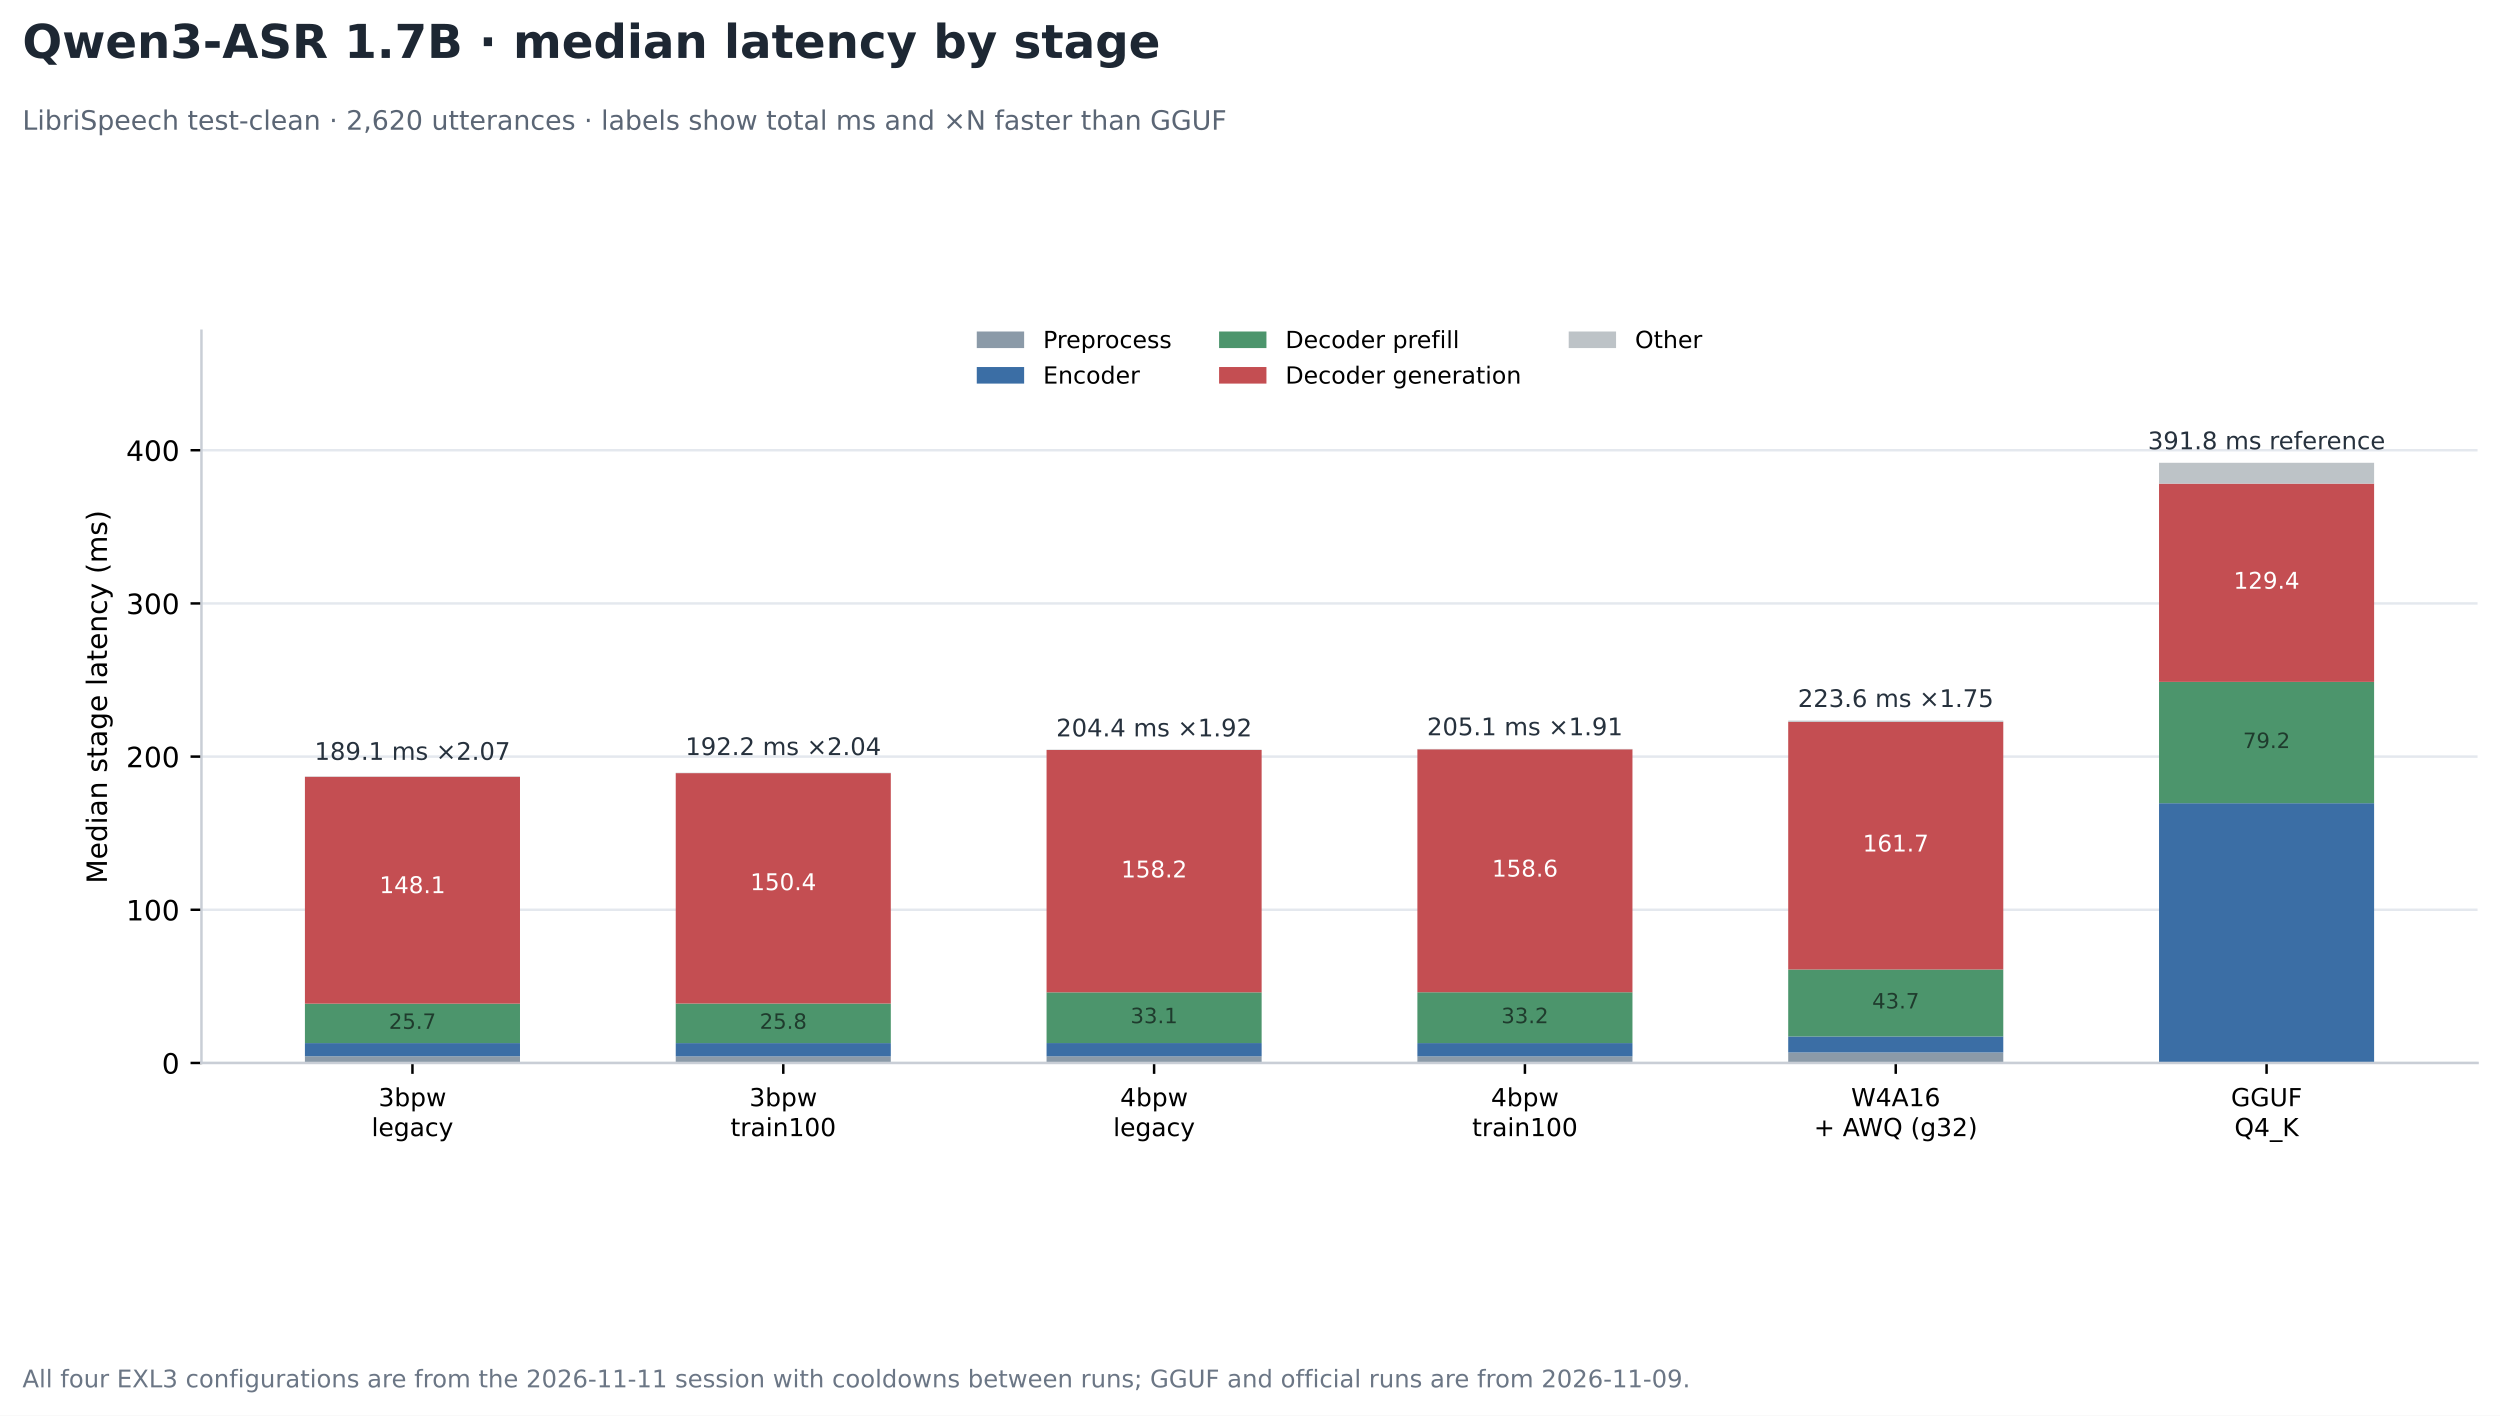
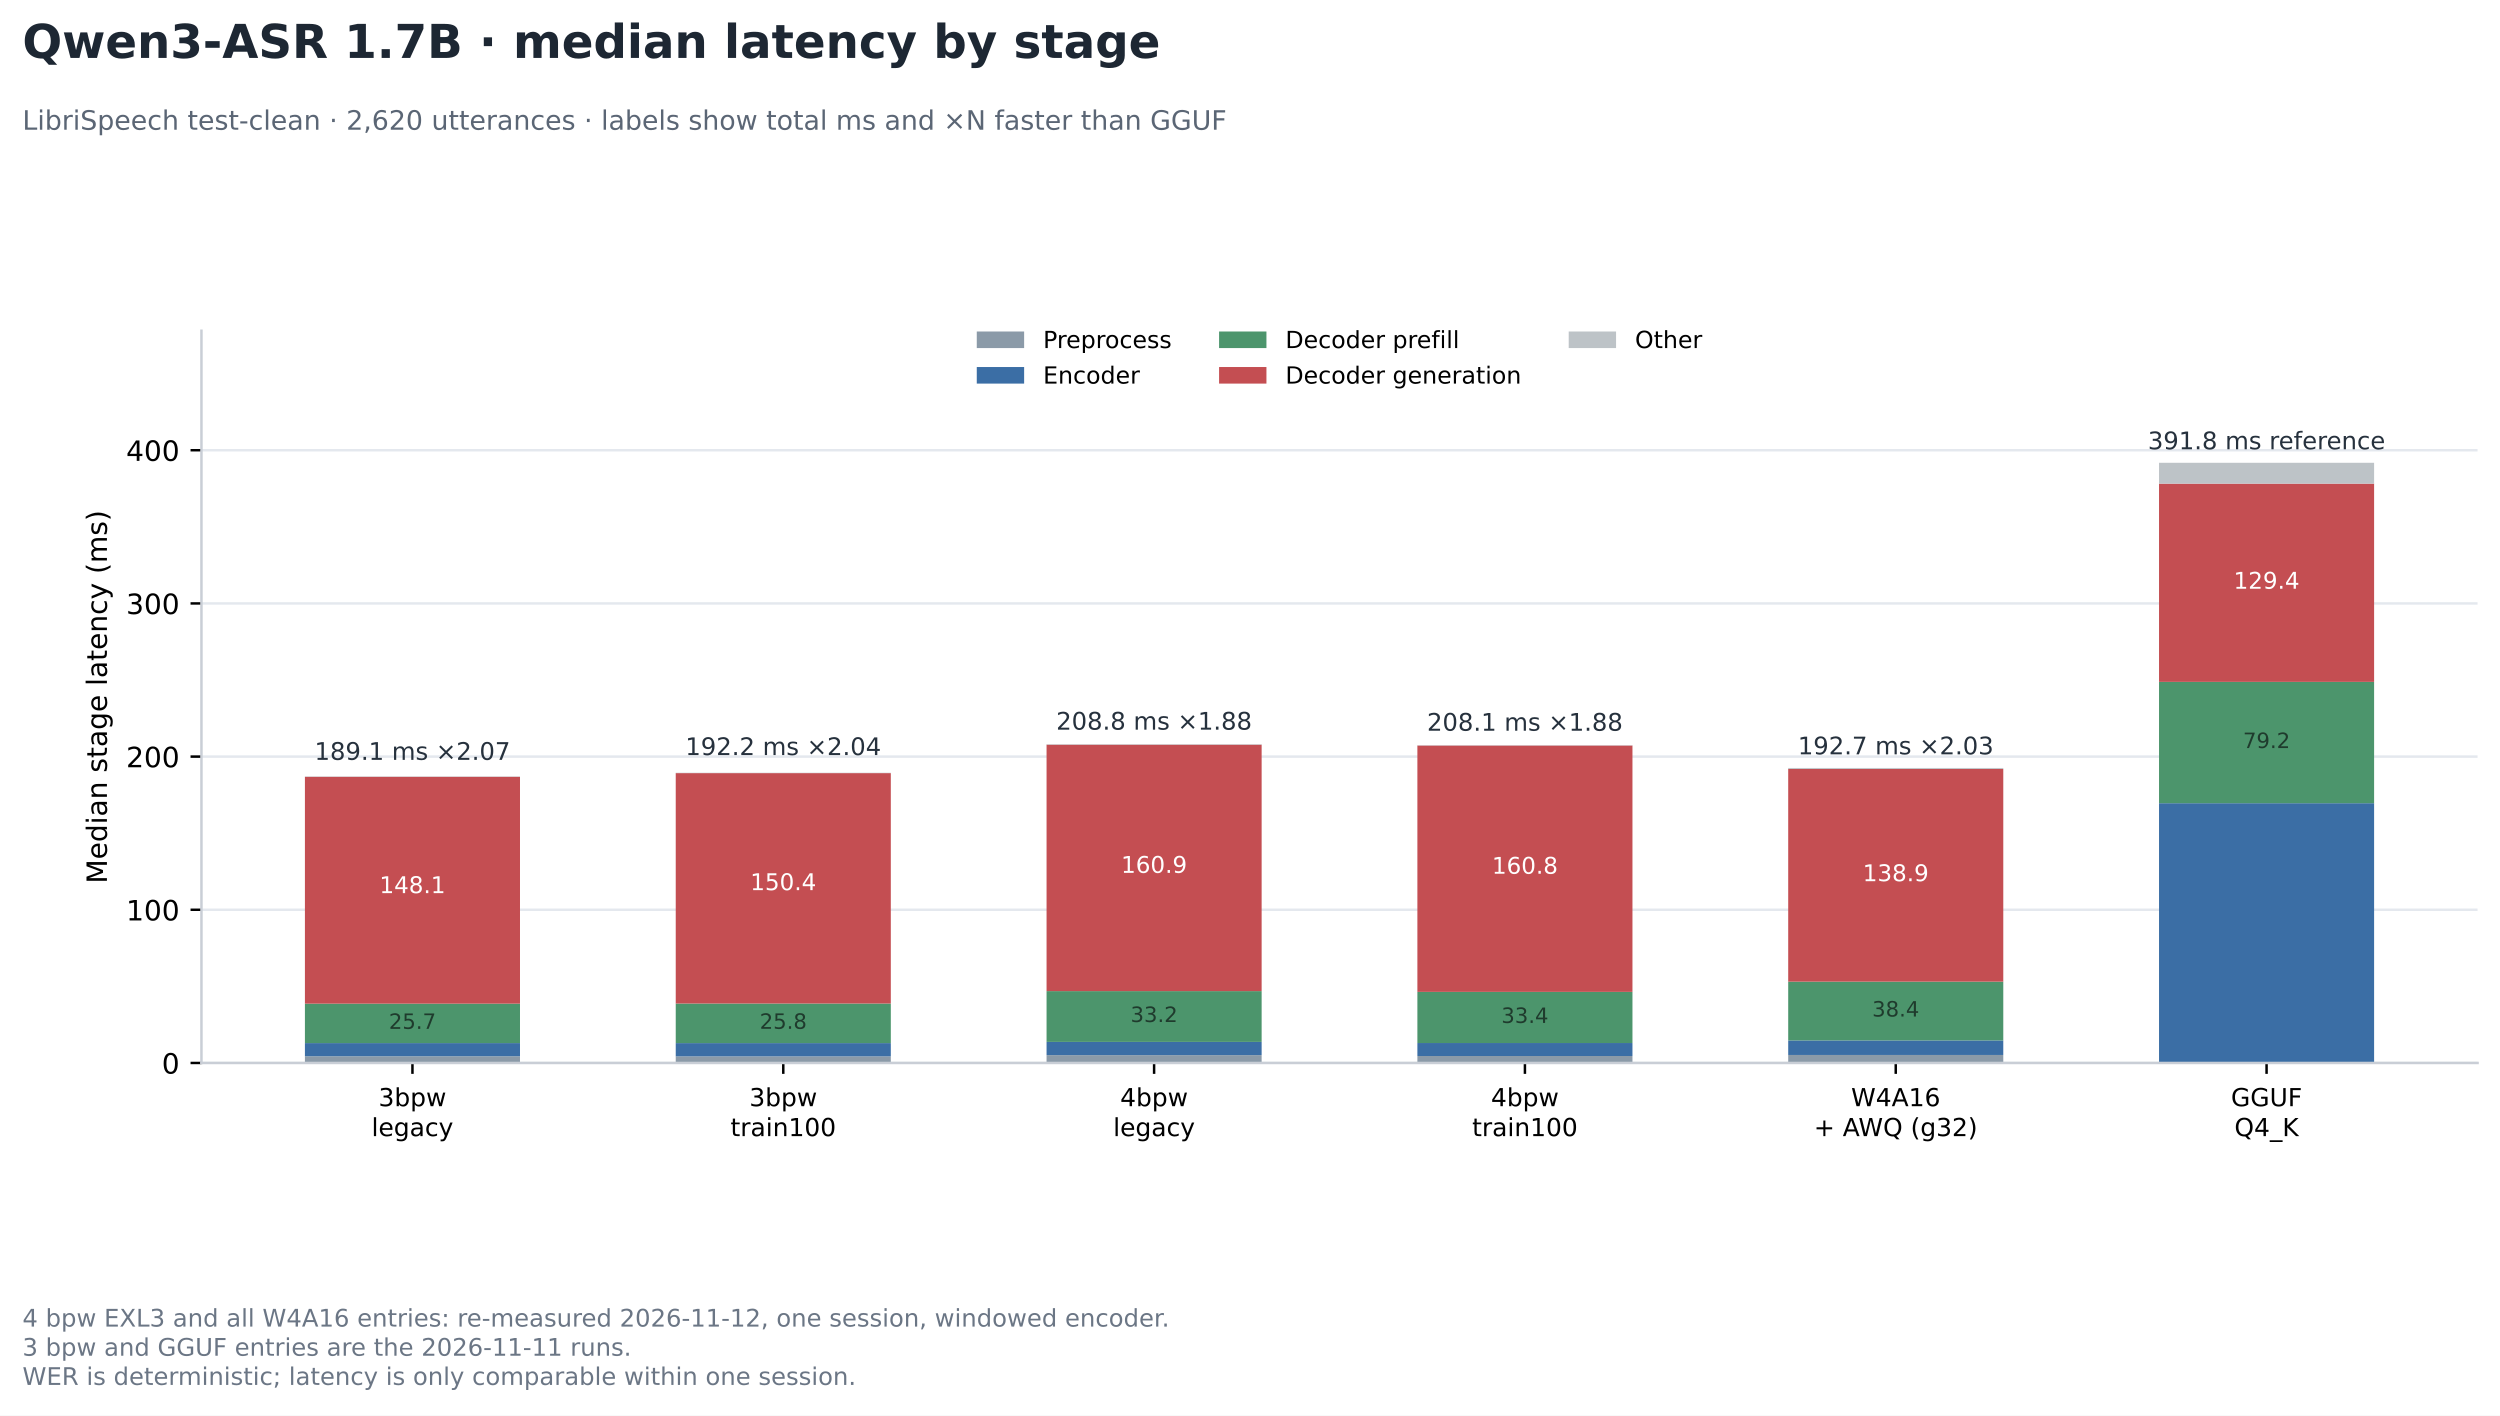
<svg xmlns="http://www.w3.org/2000/svg" xmlns:xlink="http://www.w3.org/1999/xlink" width="802.368pt" height="454.342pt" viewBox="0 0 802.368 454.342" version="1.1">
  <defs>
    <style type="text/css">*{stroke-linejoin: round; stroke-linecap: butt}</style>
  </defs>
  <g id="figure_1">
    <g id="patch_1">
      <path d="M 0 454.342 L 802.368 454.342 L 802.368 0 L 0 0 z " style="fill: #ffffff" />
    </g>
    <g id="axes_1">
      <g id="patch_2">
        <path d="M 64.656 341.158 L 795.168 341.158 L 795.168 106.15 L 64.656 106.15 z " style="fill: #ffffff" />
      </g>
      <g id="matplotlib.axis_1">
        <g id="xtick_1">
          <g id="line2d_1">
            <defs>
-               <path id="mdffbd49cd8" d="M 0 0 L 0 3.5 " style="stroke: #000000; stroke-width: 0.8" />
+               <path id="m42206c5c84" d="M 0 0 L 0 3.5 " style="stroke: #000000; stroke-width: 0.8" />
            </defs>
            <g>
-               <use xlink:href="#mdffbd49cd8" x="132.375" y="341.158" style="stroke: #000000; stroke-width: 0.8" />
+               <use xlink:href="#m42206c5c84" x="132.375" y="341.158" style="stroke: #000000; stroke-width: 0.8" />
            </g>
          </g>
          <g id="text_1">
            <text style="font-size: 8px; font-family: 'DejaVu Sans'" transform="translate(121.4803 355.0372)">3bpw</text>
            <text style="font-size: 8px; font-family: 'DejaVu Sans'" transform="translate(119.2453 364.6394)">legacy</text>
          </g>
        </g>
        <g id="xtick_2">
          <g id="line2d_2">
            <g>
-               <use xlink:href="#mdffbd49cd8" x="251.39" y="341.158" style="stroke: #000000; stroke-width: 0.8" />
+               <use xlink:href="#m42206c5c84" x="251.39" y="341.158" style="stroke: #000000; stroke-width: 0.8" />
            </g>
          </g>
          <g id="text_2">
            <text style="font-size: 8px; font-family: 'DejaVu Sans'" transform="translate(240.495 355.0372)">3bpw</text>
            <text style="font-size: 8px; font-family: 'DejaVu Sans'" transform="translate(234.445 364.6394)">train100</text>
          </g>
        </g>
        <g id="xtick_3">
          <g id="line2d_3">
            <g>
-               <use xlink:href="#mdffbd49cd8" x="370.405" y="341.158" style="stroke: #000000; stroke-width: 0.8" />
+               <use xlink:href="#m42206c5c84" x="370.405" y="341.158" style="stroke: #000000; stroke-width: 0.8" />
            </g>
          </g>
          <g id="text_3">
            <text style="font-size: 8px; font-family: 'DejaVu Sans'" transform="translate(359.5097 355.0372)">4bpw</text>
            <text style="font-size: 8px; font-family: 'DejaVu Sans'" transform="translate(357.2747 364.6394)">legacy</text>
          </g>
        </g>
        <g id="xtick_4">
          <g id="line2d_4">
            <g>
-               <use xlink:href="#mdffbd49cd8" x="489.419" y="341.158" style="stroke: #000000; stroke-width: 0.8" />
+               <use xlink:href="#m42206c5c84" x="489.419" y="341.158" style="stroke: #000000; stroke-width: 0.8" />
            </g>
          </g>
          <g id="text_4">
            <text style="font-size: 8px; font-family: 'DejaVu Sans'" transform="translate(478.5243 355.0372)">4bpw</text>
            <text style="font-size: 8px; font-family: 'DejaVu Sans'" transform="translate(472.4743 364.6394)">train100</text>
          </g>
        </g>
        <g id="xtick_5">
          <g id="line2d_5">
            <g>
-               <use xlink:href="#mdffbd49cd8" x="608.434" y="341.158" style="stroke: #000000; stroke-width: 0.8" />
+               <use xlink:href="#m42206c5c84" x="608.434" y="341.158" style="stroke: #000000; stroke-width: 0.8" />
            </g>
          </g>
          <g id="text_5">
            <text style="font-size: 8px; font-family: 'DejaVu Sans'" transform="translate(594.1077 355.0366)">W4A16</text>
            <text style="font-size: 8px; font-family: 'DejaVu Sans'" transform="translate(582.1677 364.6381)">+ AWQ (g32)</text>
          </g>
        </g>
        <g id="xtick_6">
          <g id="line2d_6">
            <g>
-               <use xlink:href="#mdffbd49cd8" x="727.449" y="341.158" style="stroke: #000000; stroke-width: 0.8" />
+               <use xlink:href="#m42206c5c84" x="727.449" y="341.158" style="stroke: #000000; stroke-width: 0.8" />
            </g>
          </g>
          <g id="text_6">
            <text style="font-size: 8px; font-family: 'DejaVu Sans'" transform="translate(716.0218 355.0366)">GGUF</text>
            <text style="font-size: 8px; font-family: 'DejaVu Sans'" transform="translate(717.1318 364.6381)">Q4_K</text>
          </g>
        </g>
      </g>
      <g id="matplotlib.axis_2">
        <g id="ytick_1">
          <g id="line2d_7">
-             <path d="M 64.656 341.158 L 795.168 341.158 " clip-path="url(#pacff370abe)" style="fill: none; stroke: #e4e8ee; stroke-width: 0.8; stroke-linecap: square" />
+             <path d="M 64.656 341.158 L 795.168 341.158 " clip-path="url(#p453dd341d3)" style="fill: none; stroke: #e4e8ee; stroke-width: 0.8; stroke-linecap: square" />
          </g>
          <g id="line2d_8">
            <defs>
-               <path id="md29701e00a" d="M 0 0 L -3.5 0 " style="stroke: #000000; stroke-width: 0.8" />
+               <path id="me9b0574180" d="M 0 0 L -3.5 0 " style="stroke: #000000; stroke-width: 0.8" />
            </defs>
            <g>
-               <use xlink:href="#md29701e00a" x="64.656" y="341.158" style="stroke: #000000; stroke-width: 0.8" />
+               <use xlink:href="#me9b0574180" x="64.656" y="341.158" style="stroke: #000000; stroke-width: 0.8" />
            </g>
          </g>
          <g id="text_7">
            <text style="font-size: 9px; font-family: 'DejaVu Sans'; text-anchor: end" x="57.656" y="344.577" transform="rotate(-0 57.656 344.5766)">0</text>
          </g>
        </g>
        <g id="ytick_2">
          <g id="line2d_9">
-             <path d="M 64.656 291.993 L 795.168 291.993 " clip-path="url(#pacff370abe)" style="fill: none; stroke: #e4e8ee; stroke-width: 0.8; stroke-linecap: square" />
+             <path d="M 64.656 291.993 L 795.168 291.993 " clip-path="url(#p453dd341d3)" style="fill: none; stroke: #e4e8ee; stroke-width: 0.8; stroke-linecap: square" />
          </g>
          <g id="line2d_10">
            <g>
-               <use xlink:href="#md29701e00a" x="64.656" y="291.993" style="stroke: #000000; stroke-width: 0.8" />
+               <use xlink:href="#me9b0574180" x="64.656" y="291.993" style="stroke: #000000; stroke-width: 0.8" />
            </g>
          </g>
          <g id="text_8">
            <text style="font-size: 9px; font-family: 'DejaVu Sans'; text-anchor: end" x="57.656" y="295.412" transform="rotate(-0 57.656 295.4124)">100</text>
          </g>
        </g>
        <g id="ytick_3">
          <g id="line2d_11">
-             <path d="M 64.656 242.829 L 795.168 242.829 " clip-path="url(#pacff370abe)" style="fill: none; stroke: #e4e8ee; stroke-width: 0.8; stroke-linecap: square" />
+             <path d="M 64.656 242.829 L 795.168 242.829 " clip-path="url(#p453dd341d3)" style="fill: none; stroke: #e4e8ee; stroke-width: 0.8; stroke-linecap: square" />
          </g>
          <g id="line2d_12">
            <g>
-               <use xlink:href="#md29701e00a" x="64.656" y="242.829" style="stroke: #000000; stroke-width: 0.8" />
+               <use xlink:href="#me9b0574180" x="64.656" y="242.829" style="stroke: #000000; stroke-width: 0.8" />
            </g>
          </g>
          <g id="text_9">
            <text style="font-size: 9px; font-family: 'DejaVu Sans'; text-anchor: end" x="57.656" y="246.248" transform="rotate(-0 57.656 246.2482)">200</text>
          </g>
        </g>
        <g id="ytick_4">
          <g id="line2d_13">
-             <path d="M 64.656 193.665 L 795.168 193.665 " clip-path="url(#pacff370abe)" style="fill: none; stroke: #e4e8ee; stroke-width: 0.8; stroke-linecap: square" />
+             <path d="M 64.656 193.665 L 795.168 193.665 " clip-path="url(#p453dd341d3)" style="fill: none; stroke: #e4e8ee; stroke-width: 0.8; stroke-linecap: square" />
          </g>
          <g id="line2d_14">
            <g>
-               <use xlink:href="#md29701e00a" x="64.656" y="193.665" style="stroke: #000000; stroke-width: 0.8" />
+               <use xlink:href="#me9b0574180" x="64.656" y="193.665" style="stroke: #000000; stroke-width: 0.8" />
            </g>
          </g>
          <g id="text_10">
            <text style="font-size: 9px; font-family: 'DejaVu Sans'; text-anchor: end" x="57.656" y="197.084" transform="rotate(-0 57.656 197.084)">300</text>
          </g>
        </g>
        <g id="ytick_5">
          <g id="line2d_15">
-             <path d="M 64.656 144.501 L 795.168 144.501 " clip-path="url(#pacff370abe)" style="fill: none; stroke: #e4e8ee; stroke-width: 0.8; stroke-linecap: square" />
+             <path d="M 64.656 144.501 L 795.168 144.501 " clip-path="url(#p453dd341d3)" style="fill: none; stroke: #e4e8ee; stroke-width: 0.8; stroke-linecap: square" />
          </g>
          <g id="line2d_16">
            <g>
-               <use xlink:href="#md29701e00a" x="64.656" y="144.501" style="stroke: #000000; stroke-width: 0.8" />
+               <use xlink:href="#me9b0574180" x="64.656" y="144.501" style="stroke: #000000; stroke-width: 0.8" />
            </g>
          </g>
          <g id="text_11">
            <text style="font-size: 9px; font-family: 'DejaVu Sans'; text-anchor: end" x="57.656" y="147.92" transform="rotate(-0 57.656 147.9198)">400</text>
          </g>
        </g>
        <g id="text_12">
          <text style="font-size: 9px; font-family: 'DejaVu Sans'; text-anchor: middle" x="34.315" y="223.654" transform="rotate(-90 34.31514 223.6537)">Median stage latency (ms)</text>
        </g>
      </g>
      <g id="patch_3">
-         <path d="M 97.861 341.158 L 166.89 341.158 L 166.89 339 L 97.861 339 z " clip-path="url(#pacff370abe)" style="fill: #8b9aa8" />
+         <path d="M 97.861 341.158 L 166.89 341.158 L 166.89 339 L 97.861 339 z " clip-path="url(#p453dd341d3)" style="fill: #8b9aa8" />
      </g>
      <g id="patch_4">
-         <path d="M 216.876 341.158 L 285.904 341.158 L 285.904 339.036 L 216.876 339.036 z " clip-path="url(#pacff370abe)" style="fill: #8b9aa8" />
+         <path d="M 216.876 341.158 L 285.904 341.158 L 285.904 339.036 L 216.876 339.036 z " clip-path="url(#p453dd341d3)" style="fill: #8b9aa8" />
      </g>
      <g id="patch_5">
-         <path d="M 335.89 341.158 L 404.919 341.158 L 404.919 339.014 L 335.89 339.014 z " clip-path="url(#pacff370abe)" style="fill: #8b9aa8" />
+         <path d="M 335.89 341.158 L 404.919 341.158 L 404.919 338.634 L 335.89 338.634 z " clip-path="url(#p453dd341d3)" style="fill: #8b9aa8" />
      </g>
      <g id="patch_6">
-         <path d="M 454.905 341.158 L 523.934 341.158 L 523.934 339.033 L 454.905 339.033 z " clip-path="url(#pacff370abe)" style="fill: #8b9aa8" />
+         <path d="M 454.905 341.158 L 523.934 341.158 L 523.934 338.919 L 454.905 338.919 z " clip-path="url(#p453dd341d3)" style="fill: #8b9aa8" />
      </g>
      <g id="patch_7">
-         <path d="M 573.92 341.158 L 642.948 341.158 L 642.948 337.784 L 573.92 337.784 z " clip-path="url(#pacff370abe)" style="fill: #8b9aa8" />
+         <path d="M 573.92 341.158 L 642.948 341.158 L 642.948 338.588 L 573.92 338.588 z " clip-path="url(#p453dd341d3)" style="fill: #8b9aa8" />
      </g>
      <g id="patch_8">
-         <path d="M 692.934 341.158 L 761.963 341.158 L 761.963 341.158 L 692.934 341.158 z " clip-path="url(#pacff370abe)" style="fill: #8b9aa8" />
+         <path d="M 692.934 341.158 L 761.963 341.158 L 761.963 341.158 L 692.934 341.158 z " clip-path="url(#p453dd341d3)" style="fill: #8b9aa8" />
      </g>
      <g id="patch_9">
-         <path d="M 97.861 339 L 166.89 339 L 166.89 334.778 L 97.861 334.778 z " clip-path="url(#pacff370abe)" style="fill: #3b6ea5" />
+         <path d="M 97.861 339 L 166.89 339 L 166.89 334.778 L 97.861 334.778 z " clip-path="url(#p453dd341d3)" style="fill: #3b6ea5" />
      </g>
      <g id="patch_10">
-         <path d="M 216.876 339.036 L 285.904 339.036 L 285.904 334.783 L 216.876 334.783 z " clip-path="url(#pacff370abe)" style="fill: #3b6ea5" />
+         <path d="M 216.876 339.036 L 285.904 339.036 L 285.904 334.783 L 216.876 334.783 z " clip-path="url(#p453dd341d3)" style="fill: #3b6ea5" />
      </g>
      <g id="patch_11">
-         <path d="M 335.89 339.014 L 404.919 339.014 L 404.919 334.764 L 335.89 334.764 z " clip-path="url(#pacff370abe)" style="fill: #3b6ea5" />
+         <path d="M 335.89 338.634 L 404.919 338.634 L 404.919 334.396 L 335.89 334.396 z " clip-path="url(#p453dd341d3)" style="fill: #3b6ea5" />
      </g>
      <g id="patch_12">
-         <path d="M 454.905 339.033 L 523.934 339.033 L 523.934 334.775 L 454.905 334.775 z " clip-path="url(#pacff370abe)" style="fill: #3b6ea5" />
+         <path d="M 454.905 338.919 L 523.934 338.919 L 523.934 334.756 L 454.905 334.756 z " clip-path="url(#p453dd341d3)" style="fill: #3b6ea5" />
      </g>
      <g id="patch_13">
-         <path d="M 573.92 337.784 L 642.948 337.784 L 642.948 332.654 L 573.92 332.654 z " clip-path="url(#pacff370abe)" style="fill: #3b6ea5" />
+         <path d="M 573.92 338.588 L 642.948 338.588 L 642.948 333.919 L 573.92 333.919 z " clip-path="url(#p453dd341d3)" style="fill: #3b6ea5" />
      </g>
      <g id="patch_14">
-         <path d="M 692.934 341.158 L 761.963 341.158 L 761.963 257.783 L 692.934 257.783 z " clip-path="url(#pacff370abe)" style="fill: #3b6ea5" />
+         <path d="M 692.934 341.158 L 761.963 341.158 L 761.963 257.783 L 692.934 257.783 z " clip-path="url(#p453dd341d3)" style="fill: #3b6ea5" />
      </g>
      <g id="patch_15">
-         <path d="M 97.861 334.778 L 166.89 334.778 L 166.89 322.122 L 97.861 322.122 z " clip-path="url(#pacff370abe)" style="fill: #4c956c" />
+         <path d="M 97.861 334.778 L 166.89 334.778 L 166.89 322.122 L 97.861 322.122 z " clip-path="url(#p453dd341d3)" style="fill: #4c956c" />
      </g>
      <g id="patch_16">
-         <path d="M 216.876 334.783 L 285.904 334.783 L 285.904 322.081 L 216.876 322.081 z " clip-path="url(#pacff370abe)" style="fill: #4c956c" />
+         <path d="M 216.876 334.783 L 285.904 334.783 L 285.904 322.081 L 216.876 322.081 z " clip-path="url(#p453dd341d3)" style="fill: #4c956c" />
      </g>
      <g id="patch_17">
-         <path d="M 335.89 334.764 L 404.919 334.764 L 404.919 318.487 L 335.89 318.487 z " clip-path="url(#pacff370abe)" style="fill: #4c956c" />
+         <path d="M 335.89 334.396 L 404.919 334.396 L 404.919 318.095 L 335.89 318.095 z " clip-path="url(#p453dd341d3)" style="fill: #4c956c" />
      </g>
      <g id="patch_18">
-         <path d="M 454.905 334.775 L 523.934 334.775 L 523.934 318.46 L 454.905 318.46 z " clip-path="url(#pacff370abe)" style="fill: #4c956c" />
+         <path d="M 454.905 334.756 L 523.934 334.756 L 523.934 318.34 L 454.905 318.34 z " clip-path="url(#p453dd341d3)" style="fill: #4c956c" />
      </g>
      <g id="patch_19">
-         <path d="M 573.92 332.654 L 642.948 332.654 L 642.948 311.153 L 573.92 311.153 z " clip-path="url(#pacff370abe)" style="fill: #4c956c" />
+         <path d="M 573.92 333.919 L 642.948 333.919 L 642.948 315.061 L 573.92 315.061 z " clip-path="url(#p453dd341d3)" style="fill: #4c956c" />
      </g>
      <g id="patch_20">
-         <path d="M 692.934 257.783 L 761.963 257.783 L 761.963 218.845 L 692.934 218.845 z " clip-path="url(#pacff370abe)" style="fill: #4c956c" />
+         <path d="M 692.934 257.783 L 761.963 257.783 L 761.963 218.845 L 692.934 218.845 z " clip-path="url(#p453dd341d3)" style="fill: #4c956c" />
      </g>
      <g id="patch_21">
-         <path d="M 97.861 322.122 L 166.89 322.122 L 166.89 249.313 L 97.861 249.313 z " clip-path="url(#pacff370abe)" style="fill: #c44e52" />
+         <path d="M 97.861 322.122 L 166.89 322.122 L 166.89 249.313 L 97.861 249.313 z " clip-path="url(#p453dd341d3)" style="fill: #c44e52" />
      </g>
      <g id="patch_22">
-         <path d="M 216.876 322.081 L 285.904 322.081 L 285.904 248.127 L 216.876 248.127 z " clip-path="url(#pacff370abe)" style="fill: #c44e52" />
+         <path d="M 216.876 322.081 L 285.904 322.081 L 285.904 248.127 L 216.876 248.127 z " clip-path="url(#p453dd341d3)" style="fill: #c44e52" />
      </g>
      <g id="patch_23">
-         <path d="M 335.89 318.487 L 404.919 318.487 L 404.919 240.709 L 335.89 240.709 z " clip-path="url(#pacff370abe)" style="fill: #c44e52" />
+         <path d="M 335.89 318.095 L 404.919 318.095 L 404.919 239.003 L 335.89 239.003 z " clip-path="url(#p453dd341d3)" style="fill: #c44e52" />
      </g>
      <g id="patch_24">
-         <path d="M 454.905 318.46 L 523.934 318.46 L 523.934 240.481 L 454.905 240.481 z " clip-path="url(#pacff370abe)" style="fill: #c44e52" />
+         <path d="M 454.905 318.34 L 523.934 318.34 L 523.934 239.271 L 454.905 239.271 z " clip-path="url(#p453dd341d3)" style="fill: #c44e52" />
      </g>
      <g id="patch_25">
-         <path d="M 573.92 311.153 L 642.948 311.153 L 642.948 231.658 L 573.92 231.658 z " clip-path="url(#pacff370abe)" style="fill: #c44e52" />
+         <path d="M 573.92 315.061 L 642.948 315.061 L 642.948 246.78 L 573.92 246.78 z " clip-path="url(#p453dd341d3)" style="fill: #c44e52" />
      </g>
      <g id="patch_26">
-         <path d="M 692.934 218.845 L 761.963 218.845 L 761.963 155.218 L 692.934 155.218 z " clip-path="url(#pacff370abe)" style="fill: #c44e52" />
+         <path d="M 692.934 218.845 L 761.963 218.845 L 761.963 155.218 L 692.934 155.218 z " clip-path="url(#p453dd341d3)" style="fill: #c44e52" />
      </g>
      <g id="patch_27">
-         <path d="M 97.861 249.313 L 166.89 249.313 L 166.89 249.201 L 97.861 249.201 z " clip-path="url(#pacff370abe)" style="fill: #bdc3c7" />
+         <path d="M 97.861 249.313 L 166.89 249.313 L 166.89 249.201 L 97.861 249.201 z " clip-path="url(#p453dd341d3)" style="fill: #bdc3c7" />
      </g>
      <g id="patch_28">
-         <path d="M 216.876 248.127 L 285.904 248.127 L 285.904 248.015 L 216.876 248.015 z " clip-path="url(#pacff370abe)" style="fill: #bdc3c7" />
+         <path d="M 216.876 248.127 L 285.904 248.127 L 285.904 248.015 L 216.876 248.015 z " clip-path="url(#p453dd341d3)" style="fill: #bdc3c7" />
      </g>
      <g id="patch_29">
-         <path d="M 335.89 240.709 L 404.919 240.709 L 404.919 240.597 L 335.89 240.597 z " clip-path="url(#pacff370abe)" style="fill: #bdc3c7" />
+         <path d="M 335.89 239.003 L 404.919 239.003 L 404.919 238.837 L 335.89 238.837 z " clip-path="url(#p453dd341d3)" style="fill: #bdc3c7" />
      </g>
      <g id="patch_30">
-         <path d="M 454.905 240.481 L 523.934 240.481 L 523.934 240.368 L 454.905 240.368 z " clip-path="url(#pacff370abe)" style="fill: #bdc3c7" />
+         <path d="M 454.905 239.271 L 523.934 239.271 L 523.934 239.155 L 454.905 239.155 z " clip-path="url(#p453dd341d3)" style="fill: #bdc3c7" />
      </g>
      <g id="patch_31">
-         <path d="M 573.92 231.658 L 642.948 231.658 L 642.948 231.288 L 573.92 231.288 z " clip-path="url(#pacff370abe)" style="fill: #bdc3c7" />
+         <path d="M 573.92 246.78 L 642.948 246.78 L 642.948 246.476 L 573.92 246.476 z " clip-path="url(#p453dd341d3)" style="fill: #bdc3c7" />
      </g>
      <g id="patch_32">
-         <path d="M 692.934 155.218 L 761.963 155.218 L 761.963 148.528 L 692.934 148.528 z " clip-path="url(#pacff370abe)" style="fill: #bdc3c7" />
+         <path d="M 692.934 155.218 L 761.963 155.218 L 761.963 148.528 L 692.934 148.528 z " clip-path="url(#p453dd341d3)" style="fill: #bdc3c7" />
      </g>
      <g id="patch_33">
        <path d="M 64.656 341.158 L 64.656 106.15 " style="fill: none; stroke: #c9ced6; stroke-width: 0.8; stroke-linejoin: miter; stroke-linecap: square" />
      </g>
      <g id="patch_34">
        <path d="M 64.656 341.158 L 795.168 341.158 " style="fill: none; stroke: #c9ced6; stroke-width: 0.8; stroke-linejoin: miter; stroke-linecap: square" />
      </g>
      <g id="text_13">
        <text style="font-size: 7.8px; font-family: 'DejaVu Sans'; text-anchor: middle; fill: #26313d" x="132.375" y="243.873" transform="rotate(-0 132.3753 243.8734)">189.1 ms  ×2.07</text>
      </g>
      <g id="text_14">
        <text style="font-size: 6.8px; font-family: 'DejaVu Sans'; text-anchor: middle; fill: #1f3b2d" x="132.375" y="330.217" transform="rotate(-0 132.3753 330.2168)">25.7</text>
      </g>
      <g id="text_15">
        <text style="font-size: 7.4px; font-family: 'DejaVu Sans'; text-anchor: middle; fill: #ffffff" x="132.375" y="286.644" transform="rotate(-0 132.3753 286.6441)">148.1</text>
      </g>
      <g id="text_16">
        <text style="font-size: 7.8px; font-family: 'DejaVu Sans'; text-anchor: middle; fill: #26313d" x="251.39" y="242.344" transform="rotate(-0 251.39 242.3438)">192.2 ms  ×2.04</text>
      </g>
      <g id="text_17">
        <text style="font-size: 6.8px; font-family: 'DejaVu Sans'; text-anchor: middle; fill: #1f3b2d" x="251.39" y="330.199" transform="rotate(-0 251.39 330.1987)">25.8</text>
      </g>
      <g id="text_18">
        <text style="font-size: 7.4px; font-family: 'DejaVu Sans'; text-anchor: middle; fill: #ffffff" x="251.39" y="285.687" transform="rotate(-0 251.39 285.6874)">150.4</text>
      </g>
      <g id="text_19">
-         <text style="font-size: 7.8px; font-family: 'DejaVu Sans'; text-anchor: middle; fill: #26313d" x="370.405" y="236.352" transform="rotate(-0 370.4047 236.3516)">204.4 ms  ×1.92</text>
+         <text style="font-size: 7.8px; font-family: 'DejaVu Sans'; text-anchor: middle; fill: #26313d" x="370.405" y="234.177" transform="rotate(-0 370.4047 234.1774)">208.8 ms  ×1.88</text>
      </g>
      <g id="text_20">
-         <text style="font-size: 6.8px; font-family: 'DejaVu Sans'; text-anchor: middle; fill: #1f3b2d" x="370.405" y="328.392" transform="rotate(-0 370.4047 328.3923)">33.1</text>
+         <text style="font-size: 6.8px; font-family: 'DejaVu Sans'; text-anchor: middle; fill: #1f3b2d" x="370.405" y="328.012" transform="rotate(-0 370.4047 328.0118)">33.2</text>
      </g>
      <g id="text_21">
-         <text style="font-size: 7.4px; font-family: 'DejaVu Sans'; text-anchor: middle; fill: #ffffff" x="370.405" y="281.607" transform="rotate(-0 370.4047 281.6074)">158.2</text>
+         <text style="font-size: 7.4px; font-family: 'DejaVu Sans'; text-anchor: middle; fill: #ffffff" x="370.405" y="280.144" transform="rotate(-0 370.4047 280.1438)">160.9</text>
      </g>
      <g id="text_22">
-         <text style="font-size: 7.8px; font-family: 'DejaVu Sans'; text-anchor: middle; fill: #26313d" x="489.419" y="235.985" transform="rotate(-0 489.4193 235.9852)">205.1 ms  ×1.91</text>
+         <text style="font-size: 7.8px; font-family: 'DejaVu Sans'; text-anchor: middle; fill: #26313d" x="489.419" y="234.522" transform="rotate(-0 489.4193 234.5221)">208.1 ms  ×1.88</text>
      </g>
      <g id="text_23">
-         <text style="font-size: 6.8px; font-family: 'DejaVu Sans'; text-anchor: middle; fill: #1f3b2d" x="489.419" y="328.384" transform="rotate(-0 489.4193 328.3841)">33.2</text>
+         <text style="font-size: 6.8px; font-family: 'DejaVu Sans'; text-anchor: middle; fill: #1f3b2d" x="489.419" y="328.314" transform="rotate(-0 489.4193 328.3143)">33.4</text>
      </g>
      <g id="text_24">
-         <text style="font-size: 7.4px; font-family: 'DejaVu Sans'; text-anchor: middle; fill: #ffffff" x="489.419" y="281.342" transform="rotate(-0 489.4193 281.3419)">158.6</text>
+         <text style="font-size: 7.4px; font-family: 'DejaVu Sans'; text-anchor: middle; fill: #ffffff" x="489.419" y="280.427" transform="rotate(-0 489.4193 280.4267)">160.8</text>
      </g>
      <g id="text_25">
-         <text style="font-size: 7.8px; font-family: 'DejaVu Sans'; text-anchor: middle; fill: #26313d" x="608.434" y="226.915" transform="rotate(-0 608.434 226.9145)">223.6 ms  ×1.75</text>
+         <text style="font-size: 7.8px; font-family: 'DejaVu Sans'; text-anchor: middle; fill: #26313d" x="608.434" y="242.11" transform="rotate(-0 608.434 242.1102)">192.7 ms  ×2.03</text>
      </g>
      <g id="text_26">
-         <text style="font-size: 6.8px; font-family: 'DejaVu Sans'; text-anchor: middle; fill: #1f3b2d" x="608.434" y="323.67" transform="rotate(-0 608.434 323.67)">43.7</text>
+         <text style="font-size: 6.8px; font-family: 'DejaVu Sans'; text-anchor: middle; fill: #1f3b2d" x="608.434" y="326.257" transform="rotate(-0 608.434 326.2566)">38.4</text>
      </g>
      <g id="text_27">
-         <text style="font-size: 7.4px; font-family: 'DejaVu Sans'; text-anchor: middle; fill: #ffffff" x="608.434" y="273.286" transform="rotate(-0 608.434 273.286)">161.7</text>
+         <text style="font-size: 7.4px; font-family: 'DejaVu Sans'; text-anchor: middle; fill: #ffffff" x="608.434" y="282.809" transform="rotate(-0 608.434 282.8091)">138.9</text>
      </g>
      <g id="text_28">
        <text style="font-size: 7.8px; font-family: 'DejaVu Sans'; text-anchor: middle; fill: #26313d" x="727.449" y="144.196" transform="rotate(-0 727.4487 144.1961)">391.8 ms  reference</text>
      </g>
      <g id="text_29">
        <text style="font-size: 6.8px; font-family: 'DejaVu Sans'; text-anchor: middle; fill: #1f3b2d" x="727.449" y="240.08" transform="rotate(-0 727.4487 240.0803)">79.2</text>
      </g>
      <g id="text_30">
        <text style="font-size: 7.4px; font-family: 'DejaVu Sans'; text-anchor: middle; fill: #ffffff" x="727.449" y="188.954" transform="rotate(-0 727.4487 188.9535)">129.4</text>
      </g>
      <g id="legend_1">
        <g id="patch_35">
          <path d="M 313.492 111.714 L 328.692 111.714 L 328.692 106.394 L 313.492 106.394 z " style="fill: #8b9aa8" />
        </g>
        <g id="text_31">
          <text style="font-size: 7.6px; font-family: 'DejaVu Sans'; text-anchor: start" x="334.772" y="111.714" transform="rotate(-0 334.7725 111.7142)">Preprocess</text>
        </g>
        <g id="patch_36">
          <path d="M 313.492 123.115 L 328.692 123.115 L 328.692 117.795 L 313.492 117.795 z " style="fill: #3b6ea5" />
        </g>
        <g id="text_32">
          <text style="font-size: 7.6px; font-family: 'DejaVu Sans'; text-anchor: start" x="334.772" y="123.115" transform="rotate(-0 334.7725 123.1148)">Encoder</text>
        </g>
        <g id="patch_37">
          <path d="M 391.261 111.714 L 406.461 111.714 L 406.461 106.394 L 391.261 106.394 z " style="fill: #4c956c" />
        </g>
        <g id="text_33">
          <text style="font-size: 7.6px; font-family: 'DejaVu Sans'; text-anchor: start" x="412.541" y="111.714" transform="rotate(-0 412.5407 111.7142)">Decoder prefill</text>
        </g>
        <g id="patch_38">
          <path d="M 391.261 123.115 L 406.461 123.115 L 406.461 117.795 L 391.261 117.795 z " style="fill: #c44e52" />
        </g>
        <g id="text_34">
          <text style="font-size: 7.6px; font-family: 'DejaVu Sans'; text-anchor: start" x="412.541" y="123.115" transform="rotate(-0 412.5407 123.1148)">Decoder generation</text>
        </g>
        <g id="patch_39">
          <path d="M 503.472 111.714 L 518.672 111.714 L 518.672 106.394 L 503.472 106.394 z " style="fill: #bdc3c7" />
        </g>
        <g id="text_35">
          <text style="font-size: 7.6px; font-family: 'DejaVu Sans'; text-anchor: start" x="524.752" y="111.714" transform="rotate(-0 524.7523 111.7142)">Other</text>
        </g>
      </g>
    </g>
    <g id="text_36">
      <text style="font-weight: 700; font-size: 15px; font-family: 'DejaVu Sans'; text-anchor: start; fill: #1d2733" x="7.2" y="18.598" transform="rotate(-0 7.2 18.59766)">Qwen3-ASR 1.7B · median latency by stage</text>
    </g>
    <g id="text_37">
      <text style="font-size: 8.6px; font-family: 'DejaVu Sans'; text-anchor: start; fill: #5b6675" x="7.2" y="41.638" transform="rotate(-0 7.2 41.63766)">LibriSpeech test-clean · 2,620 utterances · labels show total ms and ×N faster than GGUF</text>
    </g>
    <g id="text_38">
-       <text style="font-size: 7.8px; font-family: 'DejaVu Sans'; text-anchor: start; fill: #6b7685" x="7.2" y="445.268" transform="rotate(-0 7.2 445.2678)">All four EXL3 configurations are from the 2026-11-11 session with cooldowns between runs; GGUF and official runs are from 2026-11-09.</text>
+       <text style="font-size: 7.8px; font-family: 'DejaVu Sans'; fill: #6b7685" transform="translate(7.2 425.7628)">4 bpw EXL3 and all W4A16 entries: re-measured 2026-11-12, one session, windowed encoder.</text>
+       <text style="font-size: 7.8px; font-family: 'DejaVu Sans'; fill: #6b7685" transform="translate(7.2 435.1249)">3 bpw and GGUF entries are the 2026-11-11 runs.</text>
+       <text style="font-size: 7.8px; font-family: 'DejaVu Sans'; fill: #6b7685" transform="translate(7.2 444.4871)">WER is deterministic; latency is only comparable within one session.</text>
    </g>
  </g>
  <defs>
-     <clipPath id="pacff370abe">
+     <clipPath id="p453dd341d3">
      <rect x="64.656" y="106.15" width="730.512" height="235.008" />
    </clipPath>
  </defs>
</svg>
